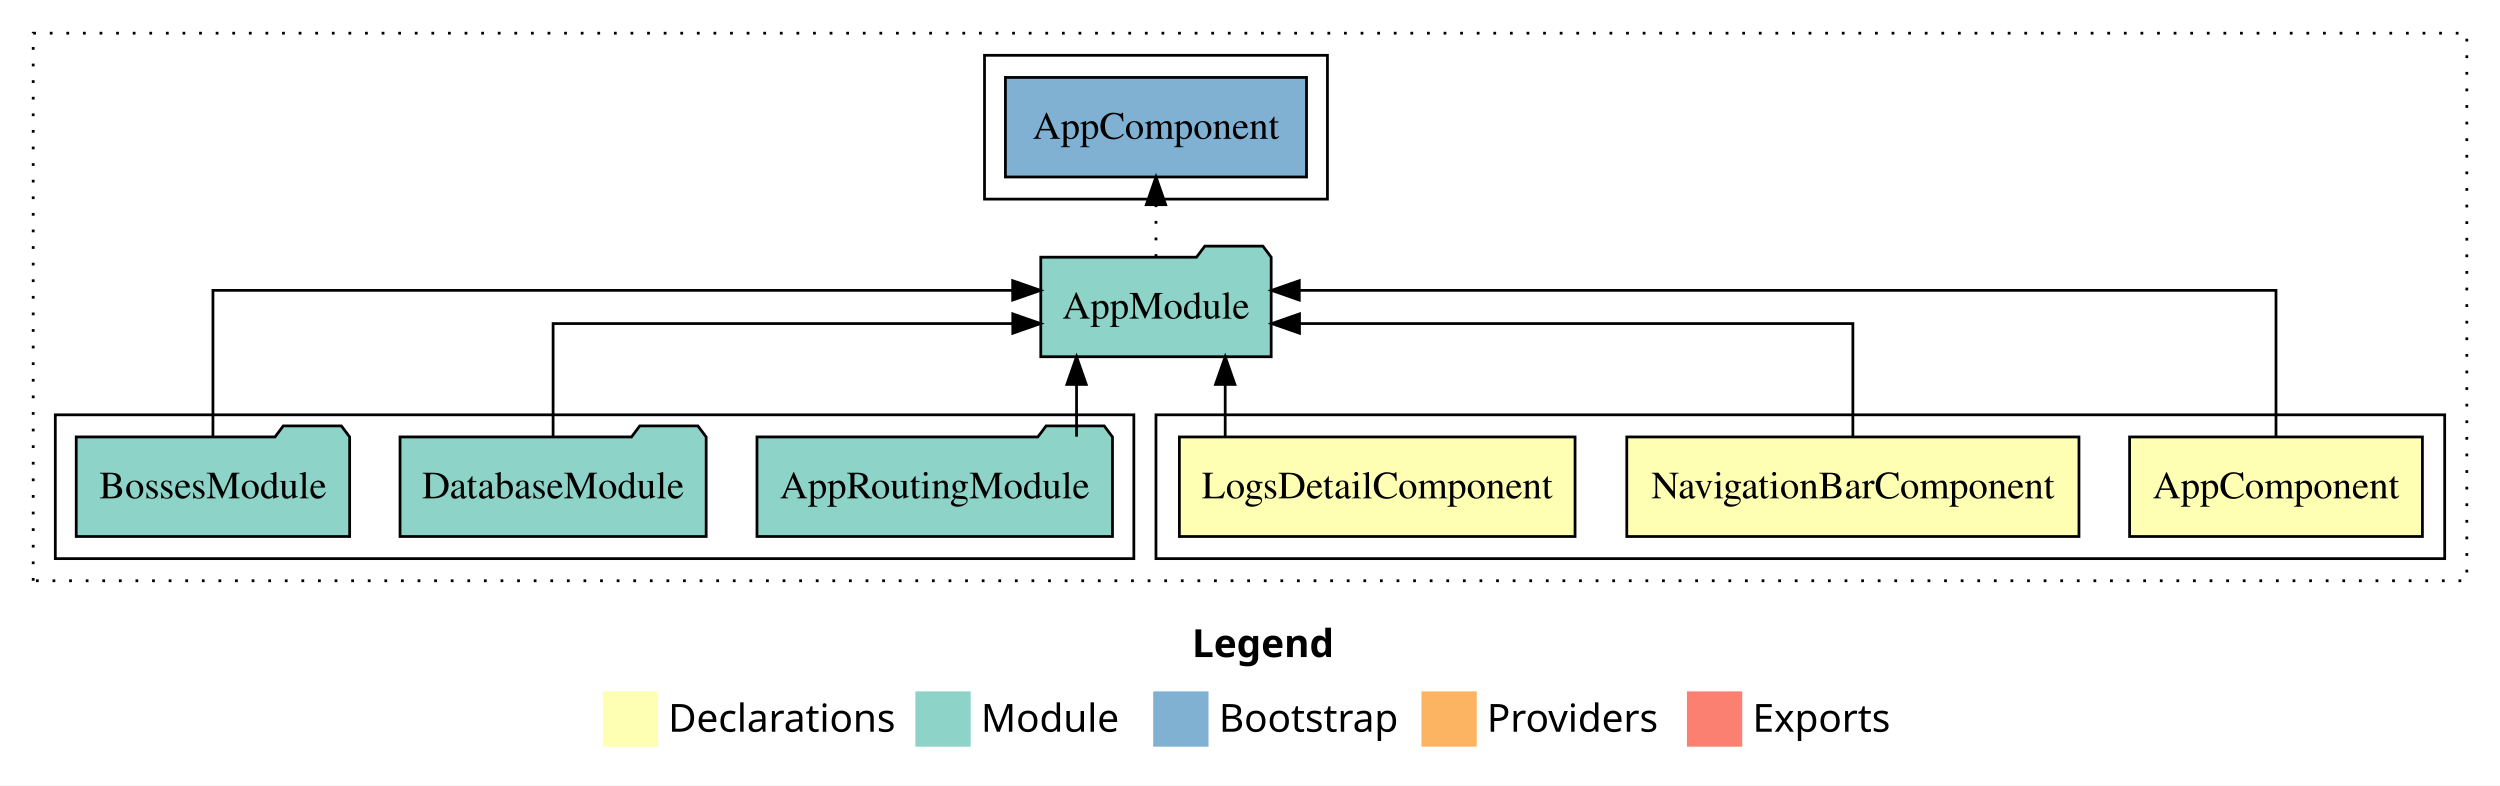
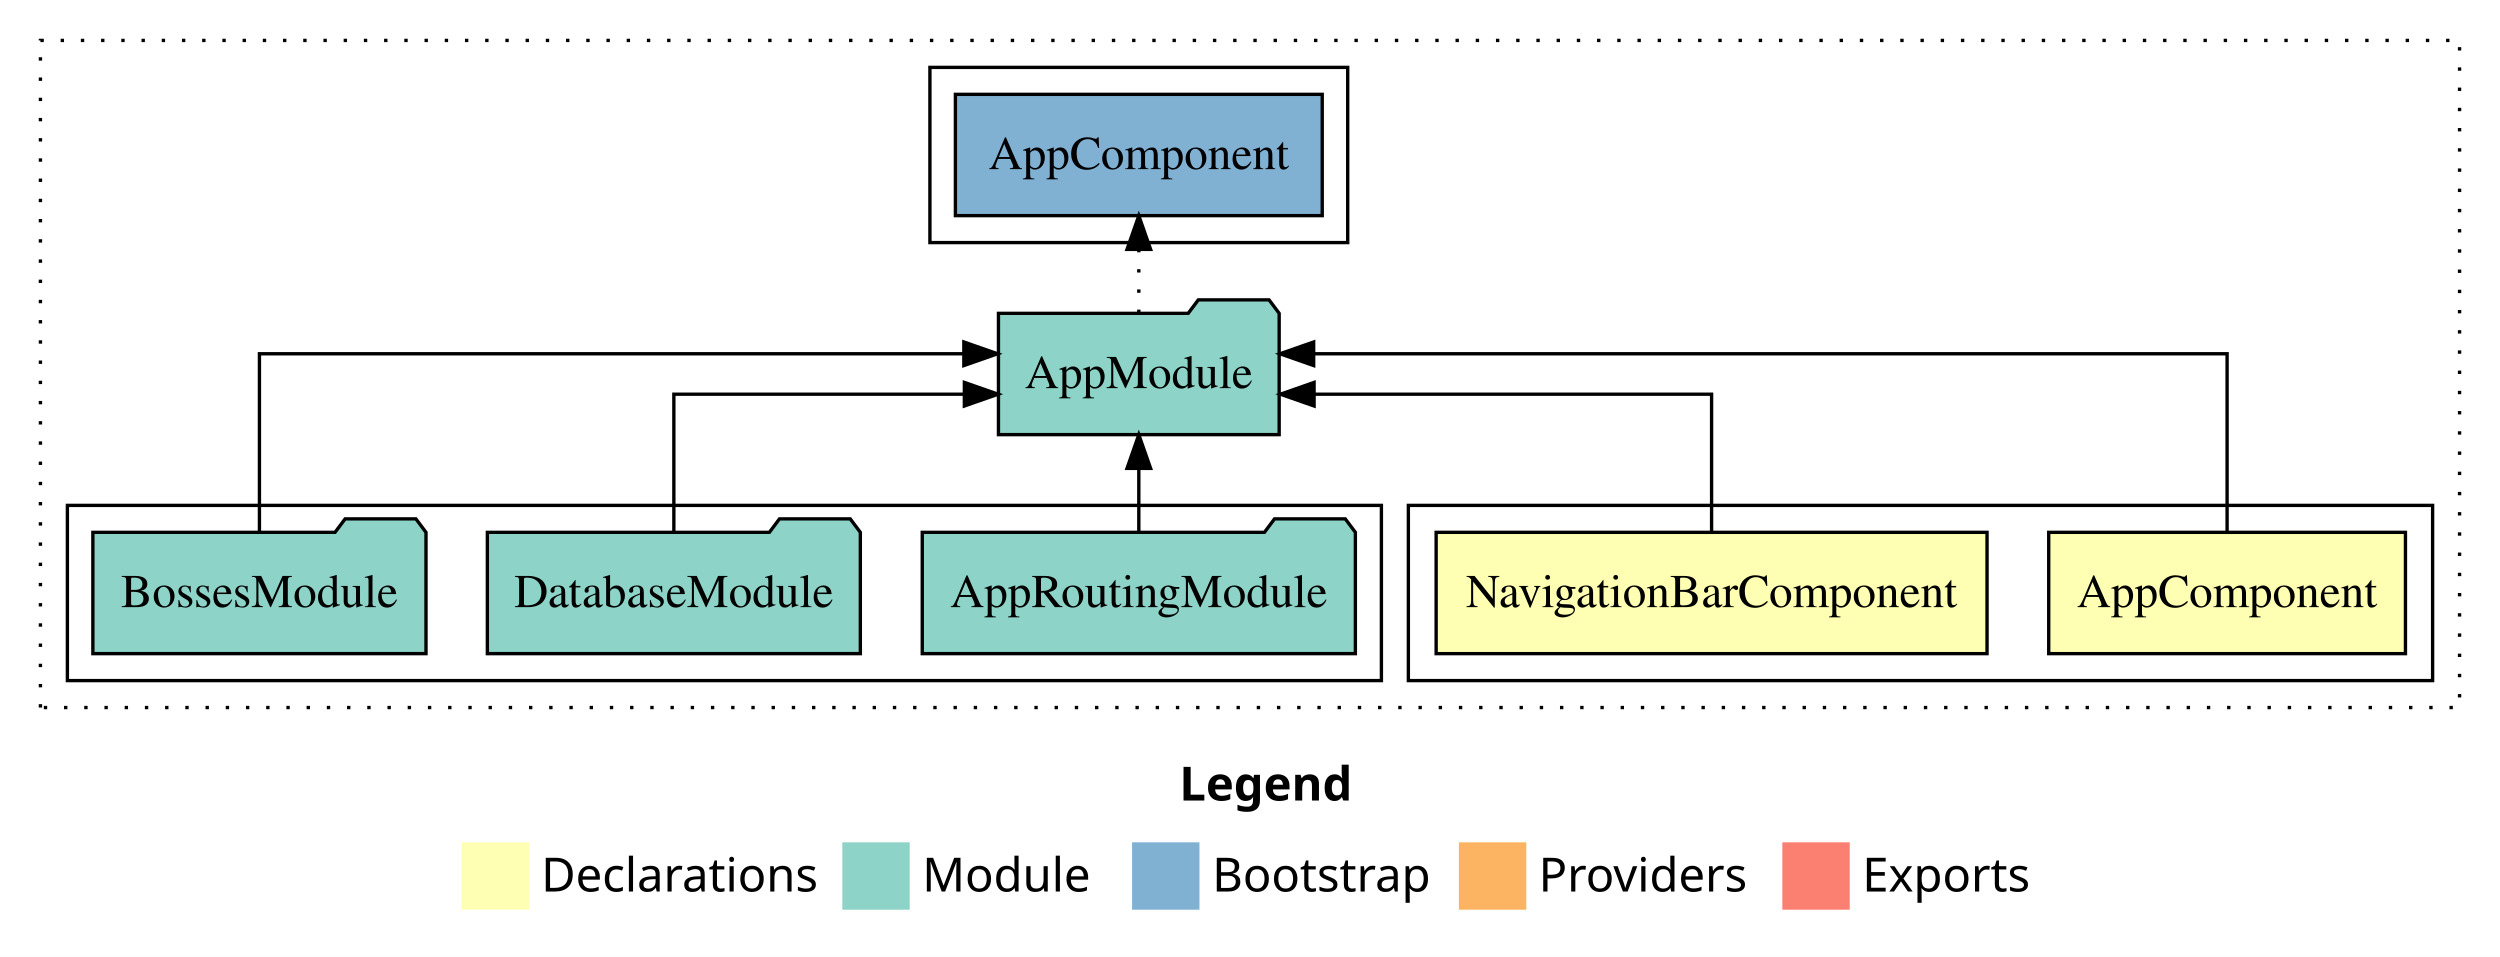
- <svg xmlns="http://www.w3.org/2000/svg" width="904pt" height="284pt" viewBox="0.00 0.00 904.00 284.00">
+ <svg xmlns="http://www.w3.org/2000/svg" width="742pt" height="284pt" viewBox="0.00 0.00 742.00 284.00">
  <g id="graph0" class="graph" transform="scale(1 1) rotate(0) translate(4 280)">
-     <polygon fill="#ffffff" stroke="transparent" points="-4,4 -4,-280 900,-280 900,4 -4,4" />
-     <text text-anchor="start" x="427.009" y="-42.4" font-family="sans-serif" font-weight="bold" font-size="14.00" fill="#000000">Legend</text>
-     <polygon fill="#ffffb3" stroke="transparent" points="214,-10 214,-30 234,-30 234,-10 214,-10" />
-     <text text-anchor="start" x="237.629" y="-15.4" font-family="sans-serif" font-size="14.00" fill="#000000">  Declarations</text>
-     <polygon fill="#8dd3c7" stroke="transparent" points="327,-10 327,-30 347,-30 347,-10 327,-10" />
-     <text text-anchor="start" x="350.725" y="-15.4" font-family="sans-serif" font-size="14.00" fill="#000000">  Module</text>
-     <polygon fill="#80b1d3" stroke="transparent" points="413,-10 413,-30 433,-30 433,-10 413,-10" />
-     <text text-anchor="start" x="436.781" y="-15.4" font-family="sans-serif" font-size="14.00" fill="#000000">  Bootstrap</text>
-     <polygon fill="#fdb462" stroke="transparent" points="510,-10 510,-30 530,-30 530,-10 510,-10" />
-     <text text-anchor="start" x="533.673" y="-15.4" font-family="sans-serif" font-size="14.00" fill="#000000">  Providers</text>
-     <polygon fill="#fb8072" stroke="transparent" points="606,-10 606,-30 626,-30 626,-10 606,-10" />
-     <text text-anchor="start" x="629.726" y="-15.4" font-family="sans-serif" font-size="14.00" fill="#000000">  Exports</text>
+     <polygon fill="#ffffff" stroke="transparent" points="-4,4 -4,-280 738,-280 738,4 -4,4" />
+     <text text-anchor="start" x="346.009" y="-42.4" font-family="sans-serif" font-weight="bold" font-size="14.00" fill="#000000">Legend</text>
+     <polygon fill="#ffffb3" stroke="transparent" points="133,-10 133,-30 153,-30 153,-10 133,-10" />
+     <text text-anchor="start" x="156.629" y="-15.4" font-family="sans-serif" font-size="14.00" fill="#000000">  Declarations</text>
+     <polygon fill="#8dd3c7" stroke="transparent" points="246,-10 246,-30 266,-30 266,-10 246,-10" />
+     <text text-anchor="start" x="269.725" y="-15.4" font-family="sans-serif" font-size="14.00" fill="#000000">  Module</text>
+     <polygon fill="#80b1d3" stroke="transparent" points="332,-10 332,-30 352,-30 352,-10 332,-10" />
+     <text text-anchor="start" x="355.781" y="-15.4" font-family="sans-serif" font-size="14.00" fill="#000000">  Bootstrap</text>
+     <polygon fill="#fdb462" stroke="transparent" points="429,-10 429,-30 449,-30 449,-10 429,-10" />
+     <text text-anchor="start" x="452.673" y="-15.4" font-family="sans-serif" font-size="14.00" fill="#000000">  Providers</text>
+     <polygon fill="#fb8072" stroke="transparent" points="525,-10 525,-30 545,-30 545,-10 525,-10" />
+     <text text-anchor="start" x="548.726" y="-15.4" font-family="sans-serif" font-size="14.00" fill="#000000">  Exports</text>
    <g id="clust1" class="cluster">
-       <polygon fill="none" stroke="#000000" stroke-dasharray="1,5" points="8,-70 8,-268 888,-268 888,-70 8,-70" />
+       <polygon fill="none" stroke="#000000" stroke-dasharray="1,5" points="8,-70 8,-268 726,-268 726,-70 8,-70" />
    </g>
    <g id="clust2" class="cluster">
-       <polygon fill="none" stroke="#000000" points="414,-78 414,-130 880,-130 880,-78 414,-78" />
+       <polygon fill="none" stroke="#000000" points="414,-78 414,-130 718,-130 718,-78 414,-78" />
    </g>
-     <g id="clust6" class="cluster">
+     <g id="clust5" class="cluster">
      <polygon fill="none" stroke="#000000" points="16,-78 16,-130 406,-130 406,-78 16,-78" />
    </g>
-     <g id="clust8" class="cluster">
-       <polygon fill="none" stroke="#000000" points="352,-208 352,-260 476,-260 476,-208 352,-208" />
+     <g id="clust7" class="cluster">
+       <polygon fill="none" stroke="#000000" points="272,-208 272,-260 396,-260 396,-208 272,-208" />
    </g>
    <g id="node1" class="node">
-       <polygon fill="#ffffb3" stroke="#000000" points="871.94,-122 766.06,-122 766.06,-86 871.94,-86 871.94,-122" />
-       <text text-anchor="middle" x="819" y="-99.8" font-family="Times,serif" font-size="14.00" fill="#000000">AppComponent</text>
+       <polygon fill="#ffffb3" stroke="#000000" points="709.94,-122 604.06,-122 604.06,-86 709.94,-86 709.94,-122" />
+       <text text-anchor="middle" x="657" y="-99.8" font-family="Times,serif" font-size="14.00" fill="#000000">AppComponent</text>
+     </g>
+     <g id="node3" class="node">
+       <polygon fill="#8dd3c7" stroke="#000000" points="375.657,-187 372.657,-191 351.657,-191 348.657,-187 292.343,-187 292.343,-151 375.657,-151 375.657,-187" />
+       <text text-anchor="middle" x="334" y="-164.8" font-family="Times,serif" font-size="14.00" fill="#000000">AppModule</text>
+     </g>
+     <g id="edge1" class="edge">
+       <path fill="none" stroke="#000000" d="M657,-122.284C657,-143.321 657,-175 657,-175 657,-175 385.896,-175 385.896,-175" />
+       <polygon fill="#000000" stroke="#000000" points="385.896,-171.5 375.896,-175 385.895,-178.5 385.896,-171.5" />
+     </g>
+     <g id="node2" class="node">
+       <polygon fill="#ffffb3" stroke="#000000" points="585.752,-122 422.248,-122 422.248,-86 585.752,-86 585.752,-122" />
+       <text text-anchor="middle" x="504" y="-99.8" font-family="Times,serif" font-size="14.00" fill="#000000">NavigationBarComponent</text>
+     </g>
+     <g id="edge2" class="edge">
+       <path fill="none" stroke="#000000" d="M504,-122.022C504,-139.373 504,-163 504,-163 504,-163 386.022,-163 386.022,-163" />
+       <polygon fill="#000000" stroke="#000000" points="386.022,-159.5 376.022,-163 386.022,-166.5 386.022,-159.5" />
+     </g>
+     <g id="node7" class="node">
+       <polygon fill="#80b1d3" stroke="#000000" points="388.439,-252 279.561,-252 279.561,-216 388.439,-216 388.439,-252" />
+       <text text-anchor="middle" x="334" y="-229.8" font-family="Times,serif" font-size="14.00" fill="#000000">AppComponent </text>
+     </g>
+     <g id="edge6" class="edge">
+       <path fill="none" stroke="#000000" stroke-dasharray="1,5" d="M334,-187.106C334,-187.106 334,-205.991 334,-205.991" />
+       <polygon fill="#000000" stroke="#000000" points="330.5,-205.991 334,-215.991 337.5,-205.991 330.5,-205.991" />
    </g>
    <g id="node4" class="node">
-       <polygon fill="#8dd3c7" stroke="#000000" points="455.657,-187 452.657,-191 431.657,-191 428.657,-187 372.343,-187 372.343,-151 455.657,-151 455.657,-187" />
-       <text text-anchor="middle" x="414" y="-164.8" font-family="Times,serif" font-size="14.00" fill="#000000">AppModule</text>
-     </g>
-     <g id="edge1" class="edge">
-       <path fill="none" stroke="#000000" d="M819,-122.284C819,-143.321 819,-175 819,-175 819,-175 465.817,-175 465.817,-175" />
-       <polygon fill="#000000" stroke="#000000" points="465.817,-171.5 455.817,-175 465.817,-178.5 465.817,-171.5" />
-     </g>
-     <g id="node2" class="node">
-       <polygon fill="#ffffb3" stroke="#000000" points="747.752,-122 584.248,-122 584.248,-86 747.752,-86 747.752,-122" />
-       <text text-anchor="middle" x="666" y="-99.8" font-family="Times,serif" font-size="14.00" fill="#000000">NavigationBarComponent</text>
-     </g>
-     <g id="edge2" class="edge">
-       <path fill="none" stroke="#000000" d="M666,-122.022C666,-139.373 666,-163 666,-163 666,-163 465.896,-163 465.896,-163" />
-       <polygon fill="#000000" stroke="#000000" points="465.896,-159.5 455.896,-163 465.896,-166.5 465.896,-159.5" />
-     </g>
-     <g id="node3" class="node">
-       <polygon fill="#ffffb3" stroke="#000000" points="565.538,-122 422.462,-122 422.462,-86 565.538,-86 565.538,-122" />
-       <text text-anchor="middle" x="494" y="-99.8" font-family="Times,serif" font-size="14.00" fill="#000000">LogsDetailComponent</text>
-     </g>
-     <g id="edge3" class="edge">
-       <path fill="none" stroke="#000000" d="M439.03,-122.106C439.03,-122.106 439.03,-140.991 439.03,-140.991" />
-       <polygon fill="#000000" stroke="#000000" points="435.53,-140.991 439.03,-150.991 442.53,-140.991 435.53,-140.991" />
-     </g>
-     <g id="node8" class="node">
-       <polygon fill="#80b1d3" stroke="#000000" points="468.439,-252 359.561,-252 359.561,-216 468.439,-216 468.439,-252" />
-       <text text-anchor="middle" x="414" y="-229.8" font-family="Times,serif" font-size="14.00" fill="#000000">AppComponent </text>
-     </g>
-     <g id="edge7" class="edge">
-       <path fill="none" stroke="#000000" stroke-dasharray="1,5" d="M414,-187.106C414,-187.106 414,-205.991 414,-205.991" />
-       <polygon fill="#000000" stroke="#000000" points="410.5,-205.991 414,-215.991 417.5,-205.991 410.5,-205.991" />
-     </g>
-     <g id="node5" class="node">
      <polygon fill="#8dd3c7" stroke="#000000" points="398.274,-122 395.274,-126 374.274,-126 371.274,-122 269.726,-122 269.726,-86 398.274,-86 398.274,-122" />
      <text text-anchor="middle" x="334" y="-99.8" font-family="Times,serif" font-size="14.00" fill="#000000">AppRoutingModule</text>
    </g>
-     <g id="edge4" class="edge">
-       <path fill="none" stroke="#000000" d="M385.279,-122.106C385.279,-122.106 385.279,-140.991 385.279,-140.991" />
-       <polygon fill="#000000" stroke="#000000" points="381.779,-140.991 385.279,-150.991 388.779,-140.991 381.779,-140.991" />
+     <g id="edge3" class="edge">
+       <path fill="none" stroke="#000000" d="M334,-122.106C334,-122.106 334,-140.991 334,-140.991" />
+       <polygon fill="#000000" stroke="#000000" points="330.5,-140.991 334,-150.991 337.5,-140.991 330.5,-140.991" />
    </g>
-     <g id="node6" class="node">
+     <g id="node5" class="node">
      <polygon fill="#8dd3c7" stroke="#000000" points="251.35,-122 248.35,-126 227.35,-126 224.35,-122 140.65,-122 140.65,-86 251.35,-86 251.35,-122" />
      <text text-anchor="middle" x="196" y="-99.8" font-family="Times,serif" font-size="14.00" fill="#000000">DatabaseModule</text>
    </g>
-     <g id="edge5" class="edge">
-       <path fill="none" stroke="#000000" d="M196,-122.022C196,-139.373 196,-163 196,-163 196,-163 362.225,-163 362.225,-163" />
-       <polygon fill="#000000" stroke="#000000" points="362.225,-166.5 372.225,-163 362.225,-159.5 362.225,-166.5" />
+     <g id="edge4" class="edge">
+       <path fill="none" stroke="#000000" d="M196,-122.022C196,-139.373 196,-163 196,-163 196,-163 282.221,-163 282.221,-163" />
+       <polygon fill="#000000" stroke="#000000" points="282.221,-166.5 292.221,-163 282.221,-159.5 282.221,-166.5" />
    </g>
-     <g id="node7" class="node">
+     <g id="node6" class="node">
      <polygon fill="#8dd3c7" stroke="#000000" points="122.436,-122 119.436,-126 98.436,-126 95.436,-122 23.564,-122 23.564,-86 122.436,-86 122.436,-122" />
      <text text-anchor="middle" x="73" y="-99.8" font-family="Times,serif" font-size="14.00" fill="#000000">BossesModule</text>
    </g>
-     <g id="edge6" class="edge">
-       <path fill="none" stroke="#000000" d="M73,-122.284C73,-143.321 73,-175 73,-175 73,-175 362.187,-175 362.187,-175" />
-       <polygon fill="#000000" stroke="#000000" points="362.187,-178.5 372.187,-175 362.187,-171.5 362.187,-178.5" />
+     <g id="edge5" class="edge">
+       <path fill="none" stroke="#000000" d="M73,-122.284C73,-143.321 73,-175 73,-175 73,-175 282.066,-175 282.066,-175" />
+       <polygon fill="#000000" stroke="#000000" points="282.066,-178.5 292.066,-175 282.066,-171.5 282.066,-178.5" />
    </g>
  </g>
</svg>
